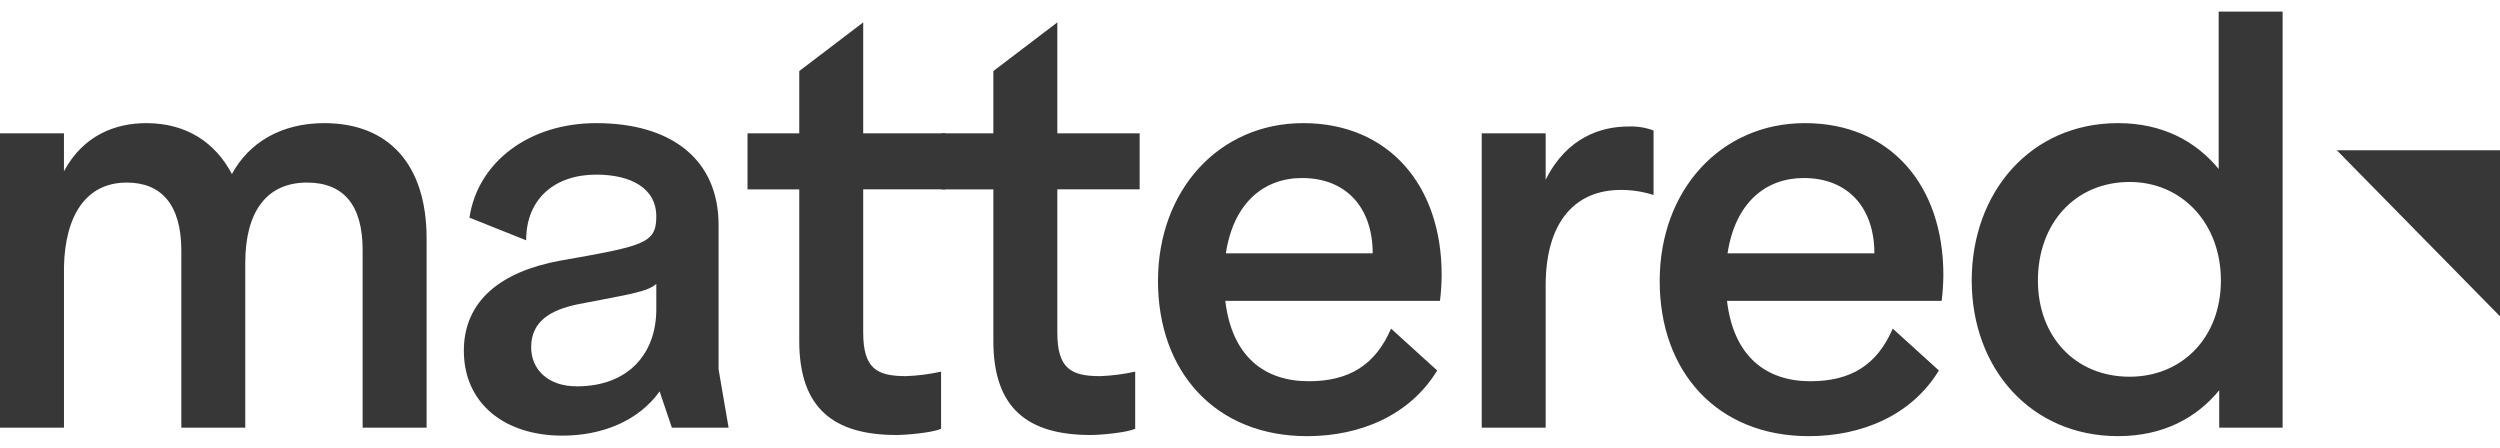
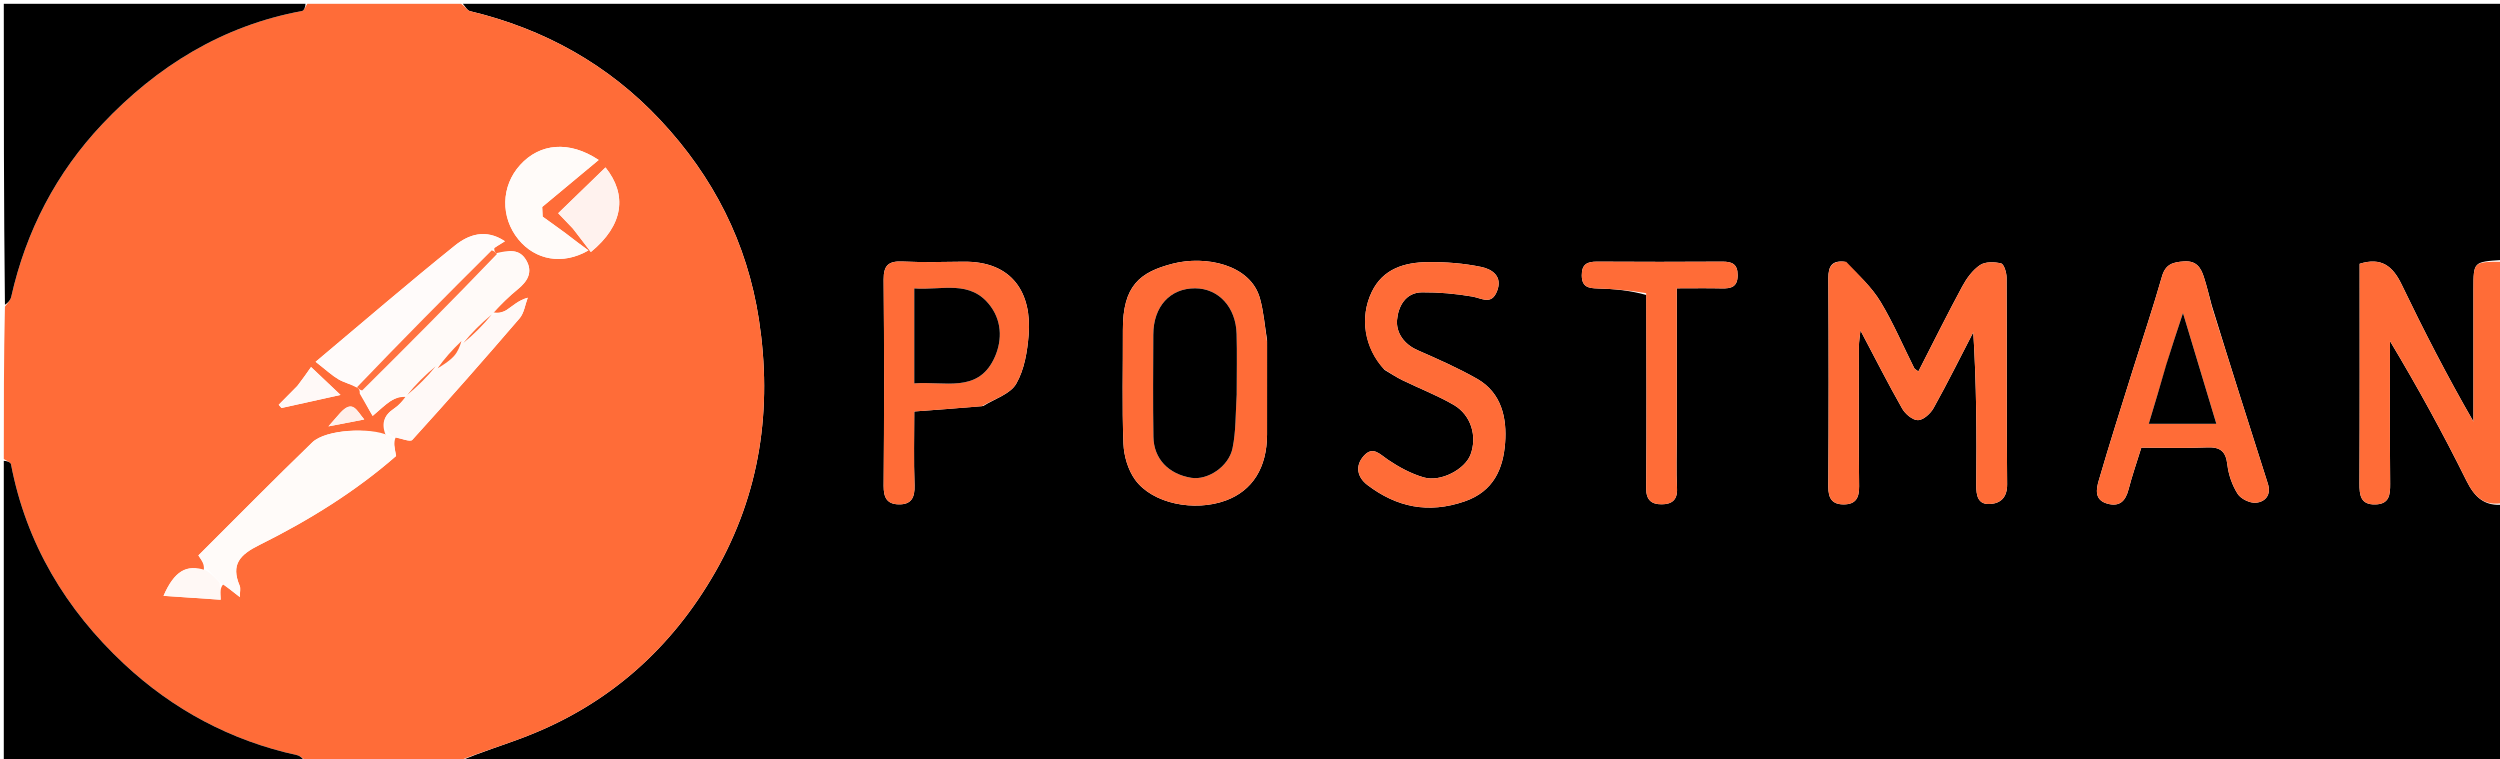
- <svg xmlns="http://www.w3.org/2000/svg" width="134" height="24" fill="none">
-   <path fill="#373737" d="M134 16.954V8.056h-8.744L134 16.954zM3.428 7.146v2.032C4.471 7.237 6.201 6.6 7.84 6.6c2.147 0 3.697 1.031 4.591 2.73.895-1.669 2.624-2.73 4.95-2.73 3.398 0 5.485 2.154 5.485 6.189v10.133h-3.429v-9.526c0-2.428-1.043-3.61-2.981-3.61-2.176 0-3.31 1.577-3.31 4.307v8.83H9.719v-9.497c0-2.457-1.073-3.64-2.921-3.64-2.206 0-3.31 1.79-3.369 4.52v8.616H0V7.146h3.428zm26.592 6.826c4.472-.789 5.158-.91 5.158-2.366 0-1.548-1.401-2.246-3.22-2.246-2.206 0-3.756 1.275-3.756 3.52l-3.04-1.214C25.607 8.693 28.35 6.6 31.957 6.6c4.025 0 6.559 1.941 6.559 5.46v7.737l.537 3.125h-3.041l-.656-1.942c-1.133 1.578-3.07 2.37-5.217 2.37-3.1 0-5.277-1.73-5.277-4.55 0-2.704 2.027-4.252 5.157-4.828zm.895 6.736c2.802 0 4.263-1.79 4.263-4.127v-1.365c-.477.425-1.371.546-4.203 1.092-1.461.304-2.505.91-2.505 2.306 0 1.183.895 2.093 2.445 2.093zM46.268 1.2v5.946h4.412v3.003h-4.412v7.676c0 1.942.745 2.336 2.296 2.336.632-.023 1.26-.104 1.878-.242v3.067c-.507.212-1.878.33-2.385.33-3.369 0-5.217-1.425-5.217-5.036v-8.13h-2.773V7.145h2.773V3.808L46.268 1.2z" />
-   <path fill="#373737" d="M56.673 1.2v5.946h4.412v3.003h-4.412v7.676c0 1.942.745 2.336 2.295 2.336.632-.023 1.26-.104 1.878-.242v3.067c-.506.212-1.878.33-2.385.33-3.368 0-5.217-1.425-5.217-5.036v-8.13h-2.772V7.145h2.772V3.808L56.673 1.2zm20.6 13.53c-.003.467-.033.933-.09 1.396H65.676c.358 3.004 2.117 4.308 4.472 4.308 2.176 0 3.577-.88 4.412-2.821l2.474 2.245c-1.46 2.397-4.114 3.52-6.976 3.52-4.889 0-7.99-3.429-7.99-8.314 0-4.884 3.28-8.464 7.782-8.464 4.56 0 7.423 3.307 7.423 8.13zm-3.697-1.152c0-2.428-1.401-4.036-3.786-4.036-2.027 0-3.667 1.305-4.084 4.036h7.87zm9.272-6.432v2.488c1.133-2.276 2.981-2.852 4.412-2.852a3.43 3.43 0 0 1 1.371.212v3.459a5.621 5.621 0 0 0-1.758-.273c-2.385 0-4.025 1.638-4.025 5.127v7.615H79.42V7.146h3.428zm21.316 7.584c-.003.467-.033.933-.09 1.396H92.567c.357 3.004 2.116 4.308 4.471 4.308 2.177 0 3.578-.88 4.413-2.821l2.474 2.245c-1.461 2.397-4.114 3.52-6.976 3.52-4.89 0-7.99-3.429-7.99-8.314 0-4.884 3.28-8.464 7.781-8.464 4.562 0 7.424 3.307 7.424 8.13zm-3.697-1.152c0-2.428-1.401-4.036-3.786-4.036-2.028 0-3.667 1.305-4.085 4.036h7.871zm21.882 9.344h-3.399V20.92c-1.222 1.486-3.011 2.457-5.425 2.457-4.651 0-7.841-3.61-7.841-8.343 0-4.733 3.16-8.434 7.841-8.434 2.385 0 4.173.97 5.396 2.457V.623h3.428v22.3zm-8.198-2.73c2.802 0 4.889-2.094 4.889-5.158 0-3.064-2.087-5.28-4.889-5.28-2.922 0-4.919 2.216-4.919 5.28 0 3.004 1.997 5.158 4.919 5.158z" />
+ <svg xmlns="http://www.w3.org/2000/svg" version="1.1" id="Layer_1" x="0px" y="0px" width="100%" viewBox="0 0 659 200" enable-background="new 0 0 659 200" xml:space="preserve">
+   <path fill="#000000" opacity="1" stroke="none" d=" M660,133   C660,155.65 660,178.301 660,201   C480.646,201 301.292,201 121.13,200.688   C126.553,198.265 132.877,196.395 138.997,193.999   C160.667,185.518 177.12,170.792 188.577,150.736   C200.383,130.068 203.653,107.737 200.051,84.244   C196.936,63.933 188,46.533 174.094,31.678   C160.349,16.995 143.427,7.616 123.868,2.932   C123.133,2.756 122.618,1.665 122,1   C301.333,1 480.667,1 660,1   C660,23.428 660,45.745 659.561,68.531   C652.011,69.008 652.009,69.008 652.001,76.15   C651.996,80.146 652,84.141 652,88.137   C652,95.802 652,103.466 652,111.131   C645.086,99.145 638.918,87.137 633.062,74.978   C630.747,70.17 627.745,67.737 622,69.535   C622,88.849 622.049,108.137 621.952,127.424   C621.936,130.601 622.27,133.085 626.187,132.969   C629.786,132.863 630.072,130.491 630.046,127.549   C629.938,115 630,102.45 630,89.901   C637.284,102.052 643.987,114.265 650.165,126.738   C652.362,131.174 655.031,133.553 660,133  M486.249,69.001   C482.943,68.592 481.933,70.138 481.951,73.334   C482.053,91.654 482.063,109.974 481.94,128.293   C481.919,131.418 482.997,132.988 486.059,132.961   C489.164,132.933 490.103,131.241 490.064,128.173   C489.909,115.851 489.991,103.526 490.015,91.202   C490.017,90.065 490.229,88.928 490.413,87.098   C494.329,94.511 497.712,101.198 501.414,107.704   C502.226,109.131 504.187,110.786 505.583,110.755   C507.006,110.723 508.886,109.02 509.696,107.565   C513.352,100.998 516.699,94.258 520.157,87.581   C521,101.24 521.071,114.544 520.943,127.847   C520.916,130.691 521.397,133.051 524.587,132.852   C527.381,132.677 529.113,131.113 529.08,127.628   C528.907,109.477 529.029,91.323 528.936,73.17   C528.929,71.861 528.249,69.627 527.485,69.439   C525.729,69.007 523.306,68.95 521.926,69.884   C519.983,71.198 518.403,73.365 517.258,75.486   C513.276,82.863 509.548,90.378 505.685,97.916   C505.089,97.445 504.718,97.293 504.583,97.024   C501.659,91.202 499.097,85.165 495.745,79.603   C493.412,75.734 490.003,72.515 486.249,69.001  M334,89.638   C333.395,85.974 333.108,82.222 332.123,78.664   C329.627,69.648 317.665,67.33 309.213,69.49   C300.423,71.736 295.946,75.323 295.992,87.021   C296.031,97.009 295.754,107.006 296.142,116.978   C296.267,120.206 297.349,123.878 299.22,126.46   C303.791,132.769 314.851,134.968 323.107,131.932   C330.151,129.342 333.967,123.29 333.995,114.575   C334.02,106.585 334,98.595 334,89.638  M582.999,80.459   C582.316,77.963 581.727,75.438 580.925,72.981   C580.123,70.525 578.962,68.68 575.697,68.906   C572.754,69.11 570.824,69.625 569.888,72.902   C567.535,81.141 564.786,89.266 562.228,97.447   C559.186,107.177 556.077,116.888 553.232,126.676   C552.591,128.878 552.011,131.755 555.419,132.737   C558.677,133.675 560.279,132.123 561.083,129.016   C562.04,125.318 563.306,121.701 564.453,118   C570.441,118 576.095,118.178 581.73,117.934   C585.201,117.784 586.72,118.883 587.131,122.466   C587.438,125.134 588.413,127.929 589.848,130.186   C590.691,131.511 593.086,132.665 594.659,132.522   C597.137,132.296 598.745,130.446 597.814,127.526   C592.902,112.109 587.987,96.693 582.999,80.459  M259.202,107.02   C262.185,105.119 266.306,103.876 267.873,101.159   C270.021,97.436 270.812,92.64 271.154,88.224   C271.981,77.547 267.15,68.778 253.831,68.986   C248.514,69.069 243.186,69.176 237.877,68.939   C234.252,68.777 232.895,69.914 232.928,73.715   C233.089,91.832 233.071,109.952 232.931,128.069   C232.908,131.1 233.765,132.858 236.823,132.95   C240.191,133.052 241.182,131.193 241.068,127.925   C240.839,121.359 241,114.778 241,108.462   C247.268,107.998 252.82,107.586 259.202,107.02  M365.02,97.528   C366.558,98.425 368.047,99.424 369.643,100.202   C374.144,102.394 378.855,104.21 383.172,106.711   C387.809,109.399 389.443,115.029 387.626,119.857   C386.184,123.687 379.805,127.149 375.303,125.847   C371.956,124.879 368.722,123.122 365.817,121.157   C363.68,119.712 361.907,117.522 359.534,120.127   C357.091,122.808 357.799,125.823 360.431,127.825   C368.148,133.697 376.485,135.459 386.056,132.17   C393.761,129.523 396.233,123.506 396.748,116.778   C397.245,110.29 395.854,103.568 389.397,99.88   C384.359,97.001 378.999,94.657 373.676,92.315   C370.076,90.731 367.984,87.705 368.261,84.347   C368.544,80.912 370.401,77.088 374.868,77.056   C379.277,77.024 383.74,77.411 388.084,78.167   C390.635,78.611 393.115,80.472 394.595,76.804   C396.199,72.83 393.284,70.961 390.483,70.374   C385.869,69.407 381.048,69.032 376.324,69.094   C370.236,69.174 364.546,70.835 361.608,76.932   C358.352,83.689 359.628,91.72 365.02,97.528  M433.982,77.762   C433.988,94.749 434.068,111.737 433.934,128.723   C433.91,131.851 435.387,132.938 437.99,132.934   C440.57,132.929 442.223,131.893 442.061,128.74   C441.822,124.089 442,119.417 442,114.754   C442,101.979 442,89.205 442,75.999   C446.267,75.999 450.059,75.933 453.847,76.023   C456.333,76.082 458.033,75.635 458.045,72.564   C458.057,69.591 456.564,68.954 453.975,68.971   C442.984,69.042 431.992,69.042 421.001,68.971   C418.395,68.954 416.938,69.631 416.955,72.588   C416.973,75.677 418.72,75.977 421.176,76.043   C425.412,76.156 429.642,76.54 433.982,77.762  z" />
+   <path fill="#FF6C38" opacity="1" stroke="none" d=" M121.531,1   C122.618,1.665 123.133,2.756 123.868,2.932   C143.427,7.616 160.349,16.995 174.094,31.678   C188,46.533 196.936,63.933 200.051,84.244   C203.653,107.737 200.383,130.068 188.577,150.736   C177.12,170.792 160.667,185.518 138.997,193.999   C132.877,196.395 126.553,198.265 120.661,200.688   C107.646,201 94.292,201 80.809,200.701   C79.869,199.938 79.11,199.234 78.238,199.043   C60.834,195.229 45.587,187.051 32.695,175.007   C17.36,160.682 6.895,143.292 2.898,122.376   C2.791,121.817 1.656,121.454 1,121   C1,107.646 1,94.292 1.299,80.809   C2.062,79.869 2.762,79.11 2.957,78.238   C6.854,60.879 14.843,45.539 26.986,32.691   C41.382,17.459 58.634,6.769 79.621,2.897   C80.178,2.794 80.545,1.655 81,1   C94.354,1 107.708,1 121.531,1  M129.865,82.301   C132.049,80.284 134.135,78.146 136.442,76.282   C139.058,74.167 140.542,71.736 138.694,68.58   C136.9,65.516 134.06,65.989 130.784,66.741   C130.501,66.449 130.217,66.157 130.297,65.31   C131.093,64.823 131.889,64.336 133.096,63.596   C127.979,60.191 123.469,61.879 119.922,64.726   C107.836,74.429 96.091,84.556 83.2,95.374   C86.001,97.556 87.474,98.949 89.176,99.956   C90.624,100.812 92.336,101.223 94.304,102.281   C94.594,102.541 94.883,102.801 94.841,103.78   C95.893,105.597 96.946,107.413 98.232,109.631   C100.21,107.965 101.488,106.666 102.981,105.7   C104.209,104.904 105.693,104.501 107.163,104.65   C106.119,105.649 105.191,106.824 104.006,107.61   C101.01,109.598 100.423,111.799 101.826,115.118   C97.719,112.588 85.904,113.154 82.321,116.615   C72.2,126.391 62.326,136.423 52.302,146.407   C53.315,147.91 54.042,148.988 53.646,150.59   C49.268,148.588 45.925,150.574 43.11,157.069   C48.222,157.414 53.221,157.752 58.17,158.085   C58.065,156.162 57.995,154.878 58.9,153.985   C60.157,154.977 61.414,155.969 63.224,157.396   C63.224,155.932 63.46,155.075 63.187,154.434   C60.781,148.771 63.228,146.208 68.412,143.635   C81.449,137.164 93.811,129.475 104.409,120.194   C104.013,118.121 103.715,116.554 104.288,115.332   C105.794,115.575 108.124,116.567 108.684,115.95   C118.262,105.409 127.677,94.717 136.958,83.912   C138.159,82.515 138.419,80.31 139.114,78.478   C136.61,79.192 135.22,80.607 133.604,81.678   C132.548,82.378 131.162,82.581 129.865,82.301  M149.075,61.443   C147.062,59.997 145.05,58.551 143.037,57.105   C142.998,56.256 142.959,55.406 142.92,54.556   C147.831,50.469 152.742,46.382 157.802,42.171   C150.023,37.005 142.292,37.766 137.103,43.496   C132.056,49.071 131.878,57.266 136.677,63.131   C141.058,68.485 148.216,69.992 155.107,66.008   C153.06,64.503 151.319,63.223 149.075,61.443  M151.139,60.374   C152.718,62.447 154.297,64.521 155.748,66.426   C164.438,59.31 165.35,51.304 159.608,44.137   C155.51,48.106 151.403,52.083 147.147,56.205   C148.381,57.501 149.514,58.69 151.139,60.374  M78.299,101.816   C76.689,103.444 75.079,105.071 73.469,106.698   C73.714,106.981 73.959,107.263 74.204,107.546   C79.117,106.457 84.03,105.368 89.753,104.1   C87.076,101.565 85.018,99.616 81.995,96.753   C80.866,98.363 79.824,99.851 78.299,101.816  M89.584,108.949   C88.858,109.779 88.133,110.609 86.574,112.393   C90.286,111.676 92.826,111.186 96.014,110.57   C93.98,108.209 93.043,105.241 89.584,108.949  z" />
+   <path fill="#000000" opacity="1" stroke="none" d=" M1,121.469   C1.656,121.454 2.791,121.817 2.898,122.376   C6.895,143.292 17.36,160.682 32.695,175.007   C45.587,187.051 60.834,195.229 78.238,199.043   C79.11,199.234 79.869,199.938 80.341,200.701   C53.739,201 27.479,201 1,201   C1,174.646 1,148.292 1,121.469  z" />
+   <path fill="#000000" opacity="1" stroke="none" d=" M80.531,1   C80.545,1.655 80.178,2.794 79.621,2.897   C58.634,6.769 41.382,17.459 26.986,32.691   C14.843,45.539 6.854,60.879 2.957,78.238   C2.762,79.11 2.062,79.869 1.299,80.341   C1,53.739 1,27.479 1,1   C27.354,1 53.708,1 80.531,1  z" />
+   <path fill="#FF6C37" opacity="1" stroke="none" d=" M660,132.531   C655.031,133.553 652.362,131.174 650.165,126.738   C643.987,114.265 637.284,102.052 630,89.901   C630,102.45 629.938,115 630.046,127.549   C630.072,130.491 629.786,132.863 626.187,132.969   C622.27,133.085 621.936,130.601 621.952,127.424   C622.049,108.137 622,88.849 622,69.535   C627.745,67.737 630.747,70.17 633.062,74.978   C638.918,87.137 645.086,99.145 652,111.131   C652,103.466 652,95.802 652,88.137   C652,84.141 651.996,80.146 652.001,76.15   C652.009,69.008 652.011,69.008 659.561,69   C660,90.021 660,111.042 660,132.531  z" />
+   <path fill="#FF6C37" opacity="1" stroke="none" d=" M486.662,69.003   C490.003,72.515 493.412,75.734 495.745,79.603   C499.097,85.165 501.659,91.202 504.583,97.024   C504.718,97.293 505.089,97.445 505.685,97.916   C509.548,90.378 513.276,82.863 517.258,75.486   C518.403,73.365 519.983,71.198 521.926,69.884   C523.306,68.95 525.729,69.007 527.485,69.439   C528.249,69.627 528.929,71.861 528.936,73.17   C529.029,91.323 528.907,109.477 529.08,127.628   C529.113,131.113 527.381,132.677 524.587,132.852   C521.397,133.051 520.916,130.691 520.943,127.847   C521.071,114.544 521,101.24 520.157,87.581   C516.699,94.258 513.352,100.998 509.696,107.565   C508.886,109.02 507.006,110.723 505.583,110.755   C504.187,110.786 502.226,109.131 501.414,107.704   C497.712,101.198 494.329,94.511 490.413,87.098   C490.229,88.928 490.017,90.065 490.015,91.202   C489.991,103.526 489.909,115.851 490.064,128.173   C490.103,131.241 489.164,132.933 486.059,132.961   C482.997,132.988 481.919,131.418 481.94,128.293   C482.063,109.974 482.053,91.654 481.951,73.334   C481.933,70.138 482.943,68.592 486.662,69.003  z" />
+   <path fill="#FF6C37" opacity="1" stroke="none" d=" M334,90.121   C334,98.595 334.02,106.585 333.995,114.575   C333.967,123.29 330.151,129.342 323.107,131.932   C314.851,134.968 303.791,132.769 299.22,126.46   C297.349,123.878 296.267,120.206 296.142,116.978   C295.754,107.006 296.031,97.009 295.992,87.021   C295.946,75.323 300.423,71.736 309.213,69.49   C317.665,67.33 329.627,69.648 332.123,78.664   C333.108,82.222 333.395,85.974 334,90.121  M326,103.488   C326,98.334 326.109,93.176 325.973,88.025   C325.785,80.953 321.207,76.022 315.037,76.001   C308.415,75.979 304.031,80.796 304.007,88.205   C303.978,97.184 303.897,106.164 304.038,115.141   C304.129,120.951 308.022,124.974 314.029,125.952   C318.264,126.641 323.869,123.077 324.895,118.165   C325.823,113.721 325.674,109.052 326,103.488  z" />
+   <path fill="#FF6C37" opacity="1" stroke="none" d=" M583.035,80.867   C587.987,96.693 592.902,112.109 597.814,127.526   C598.745,130.446 597.137,132.296 594.659,132.522   C593.086,132.665 590.691,131.511 589.848,130.186   C588.413,127.929 587.438,125.134 587.131,122.466   C586.72,118.883 585.201,117.784 581.73,117.934   C576.095,118.178 570.441,118 564.453,118   C563.306,121.701 562.04,125.318 561.083,129.016   C560.279,132.123 558.677,133.675 555.419,132.737   C552.011,131.755 552.591,128.878 553.232,126.676   C556.077,116.888 559.186,107.177 562.228,97.447   C564.786,89.266 567.535,81.141 569.888,72.902   C570.824,69.625 572.754,69.11 575.697,68.906   C578.962,68.68 580.123,70.525 580.925,72.981   C581.727,75.438 582.316,77.963 583.035,80.867  M571.001,96.475   C569.465,101.57 567.929,106.664 566.406,111.717   C572.331,111.717 578.068,111.717 584.23,111.717   C581.332,102.098 578.548,92.856 575.433,82.516   C573.769,87.54 572.425,91.597 571.001,96.475  z" />
+   <path fill="#FF6C37" opacity="1" stroke="none" d=" M258.787,107.098   C252.82,107.586 247.268,107.998 241,108.462   C241,114.778 240.839,121.359 241.068,127.925   C241.182,131.193 240.191,133.052 236.823,132.95   C233.765,132.858 232.908,131.1 232.931,128.069   C233.071,109.952 233.089,91.832 232.928,73.715   C232.895,69.914 234.252,68.777 237.877,68.939   C243.186,69.176 248.514,69.069 253.831,68.986   C267.15,68.778 271.981,77.547 271.154,88.224   C270.812,92.64 270.021,97.436 267.873,101.159   C266.306,103.876 262.185,105.119 258.787,107.098  M241,84.552   C241,89.964 241,95.376 241,101.062   C248.935,100.44 257.48,103.596 261.888,94.84   C264.1,90.446 264.345,85.164 261.171,80.799   C255.892,73.537 248.214,76.605 241,76.029   C241,78.963 241,81.268 241,84.552  z" />
+   <path fill="#FF6C37" opacity="1" stroke="none" d=" M364.755,97.26   C359.628,91.72 358.352,83.689 361.608,76.932   C364.546,70.835 370.236,69.174 376.324,69.094   C381.048,69.032 385.869,69.407 390.483,70.374   C393.284,70.961 396.199,72.83 394.595,76.804   C393.115,80.472 390.635,78.611 388.084,78.167   C383.74,77.411 379.277,77.024 374.868,77.056   C370.401,77.088 368.544,80.912 368.261,84.347   C367.984,87.705 370.076,90.731 373.676,92.315   C378.999,94.657 384.359,97.001 389.397,99.88   C395.854,103.568 397.245,110.29 396.748,116.778   C396.233,123.506 393.761,129.523 386.056,132.17   C376.485,135.459 368.148,133.697 360.431,127.825   C357.799,125.823 357.091,122.808 359.534,120.127   C361.907,117.522 363.68,119.712 365.817,121.157   C368.722,123.122 371.956,124.879 375.303,125.847   C379.805,127.149 386.184,123.687 387.626,119.857   C389.443,115.029 387.809,109.399 383.172,106.711   C378.855,104.21 374.144,102.394 369.643,100.202   C368.047,99.424 366.558,98.425 364.755,97.26  z" />
+   <path fill="#FF6C37" opacity="1" stroke="none" d=" M433.928,77.287   C429.642,76.54 425.412,76.156 421.176,76.043   C418.72,75.977 416.973,75.677 416.955,72.588   C416.938,69.631 418.395,68.954 421.001,68.971   C431.992,69.042 442.984,69.042 453.975,68.971   C456.564,68.954 458.057,69.591 458.045,72.564   C458.033,75.635 456.333,76.082 453.847,76.023   C450.059,75.933 446.267,75.999 442,75.999   C442,89.205 442,101.979 442,114.754   C442,119.417 441.822,124.089 442.061,128.74   C442.223,131.893 440.57,132.929 437.99,132.934   C435.387,132.938 433.91,131.851 433.934,128.723   C434.068,111.737 433.988,94.749 433.928,77.287  z" />
+   <path fill="#FFFBF9" opacity="1" stroke="none" d=" M54.768,150.066   C54.042,148.988 53.315,147.91 52.302,146.407   C62.326,136.423 72.2,126.391 82.321,116.615   C85.904,113.154 97.719,112.588 102.368,114.795   C103.154,114.74 103.323,114.912 103.416,114.987   C103.715,116.554 104.013,118.121 104.409,120.194   C93.811,129.475 81.449,137.164 68.412,143.635   C63.228,146.208 60.781,148.771 63.187,154.434   C63.46,155.075 63.224,155.932 63.224,157.396   C61.414,155.969 60.157,154.977 58.394,153.801   C56.848,152.434 55.808,151.25 54.768,150.066  z" />
+   <path fill="#FFFBFA" opacity="1" stroke="none" d=" M93.931,101.831   C92.336,101.223 90.624,100.812 89.176,99.956   C87.474,98.949 86.001,97.556 83.2,95.374   C96.091,84.556 107.836,74.429 119.922,64.726   C123.469,61.879 127.979,60.191 133.096,63.596   C131.889,64.336 131.093,64.823 129.805,65.721   C117.519,78.031 105.725,89.931 93.931,101.831  z" />
+   <path fill="#FFFAF8" opacity="1" stroke="none" d=" M131.258,67.127   C134.06,65.989 136.9,65.516 138.694,68.58   C140.542,71.736 139.058,74.167 136.442,76.282   C134.135,78.146 132.049,80.284 129.916,82.655   C129.966,83.008 129.994,82.975 129.65,82.891   C126.861,85.203 124.417,87.598 121.987,90   C122.001,90.005 121.993,89.977 121.644,89.902   C119.19,92.222 117.085,94.618 114.995,97.011   C115.009,97.008 115.021,96.981 114.872,96.56   C112.142,98.764 109.56,101.389 107.004,103.995   C107.029,103.976 107.063,103.924 107.063,103.924   C105.693,104.501 104.209,104.904 102.981,105.7   C101.488,106.666 100.21,107.965 98.232,109.631   C96.946,107.413 95.893,105.597 95.306,103.285   C107.601,90.902 119.43,79.015 131.258,67.127  z" />
+   <path fill="#FFFBF9" opacity="1" stroke="none" d=" M149.326,61.693   C151.319,63.223 153.06,64.503 155.107,66.008   C148.216,69.992 141.058,68.485 136.677,63.131   C131.878,57.266 132.056,49.071 137.103,43.496   C142.292,37.766 150.023,37.005 157.802,42.171   C152.742,46.382 147.831,50.469 142.92,54.556   C142.959,55.406 142.998,56.256 143.037,57.105   C145.05,58.551 147.062,59.997 149.326,61.693  z" />
+   <path fill="#FFF9F7" opacity="1" stroke="none" d=" M103.852,115.16   C103.323,114.912 103.154,114.74 102.94,114.508   C100.423,111.799 101.01,109.598 104.006,107.61   C105.191,106.824 106.119,105.649 107.113,104.287   C107.063,103.924 107.029,103.976 107.35,104.087   C110.121,101.792 112.571,99.386 115.021,96.981   C115.021,96.981 115.009,97.008 115.345,97.094   C117.037,96.073 118.549,95.104 119.704,93.816   C120.681,92.728 121.246,91.271 121.993,89.977   C121.993,89.977 122.001,90.005 122.128,90.426   C124.835,88.223 127.414,85.599 129.994,82.975   C129.994,82.975 129.966,83.008 129.945,83.007   C131.162,82.581 132.548,82.378 133.604,81.678   C135.22,80.607 136.61,79.192 139.114,78.478   C138.419,80.31 138.159,82.515 136.958,83.912   C127.677,94.717 118.262,105.409 108.684,115.95   C108.124,116.567 105.794,115.575 103.852,115.16  z" />
+   <path fill="#FFF2EE" opacity="1" stroke="none" d=" M150.893,60.127   C149.514,58.69 148.381,57.501 147.147,56.205   C151.403,52.083 155.51,48.106 159.608,44.137   C165.35,51.304 164.438,59.31 155.748,66.426   C154.297,64.521 152.718,62.447 150.893,60.127  z" />
+   <path fill="#FF7240" opacity="1" stroke="none" d=" M131.021,66.934   C119.43,79.015 107.601,90.902 95.472,102.925   C94.883,102.801 94.594,102.541 94.117,102.056   C105.725,89.931 117.519,78.031 129.623,65.998   C130.217,66.157 130.501,66.449 131.021,66.934  z" />
+   <path fill="#FFF8F5" opacity="1" stroke="none" d=" M54.207,150.328   C55.808,151.25 56.848,152.434 57.907,153.605   C57.995,154.878 58.065,156.162 58.17,158.085   C53.221,157.752 48.222,157.414 43.11,157.069   C45.925,150.574 49.268,148.588 54.207,150.328  z" />
+   <path fill="#FFF9F7" opacity="1" stroke="none" d=" M78.54,101.577   C79.824,99.851 80.866,98.363 81.995,96.753   C85.018,99.616 87.076,101.565 89.753,104.1   C84.03,105.368 79.117,106.457 74.204,107.546   C73.959,107.263 73.714,106.981 73.469,106.698   C75.079,105.071 76.689,103.444 78.54,101.577  z" />
+   <path fill="#FFF0EB" opacity="1" stroke="none" d=" M89.829,108.691   C93.043,105.241 93.98,108.209 96.014,110.57   C92.826,111.186 90.286,111.676 86.574,112.393   C88.133,110.609 88.858,109.779 89.829,108.691  z" />
+   <path fill="#000000" opacity="1" stroke="none" d=" M326,103.985   C325.674,109.052 325.823,113.721 324.895,118.165   C323.869,123.077 318.264,126.641 314.029,125.952   C308.022,124.974 304.129,120.951 304.038,115.141   C303.897,106.164 303.978,97.184 304.007,88.205   C304.031,80.796 308.415,75.979 315.037,76.001   C321.207,76.022 325.785,80.953 325.973,88.025   C326.109,93.176 326,98.334 326,103.985  z" />
+   <path fill="#000000" opacity="1" stroke="none" d=" M571.041,96.065   C572.425,91.597 573.769,87.54 575.433,82.516   C578.548,92.856 581.332,102.098 584.23,111.717   C578.068,111.717 572.331,111.717 566.406,111.717   C567.929,106.664 569.465,101.57 571.041,96.065  z" />
+   <path fill="#000000" opacity="1" stroke="none" d=" M241,84.063   C241,81.268 241,78.963 241,76.029   C248.214,76.605 255.892,73.537 261.171,80.799   C264.345,85.164 264.1,90.446 261.888,94.84   C257.48,103.596 248.935,100.44 241,101.062   C241,95.376 241,89.964 241,84.063  z" />
+   <path fill="#FF6C38" opacity="1" stroke="none" d=" M129.65,82.891   C127.414,85.599 124.835,88.223 122.114,90.421   C124.417,87.598 126.861,85.203 129.65,82.891  z" />
+   <path fill="#FF6C38" opacity="1" stroke="none" d=" M114.872,96.56   C112.571,99.386 110.121,101.792 107.325,104.106   C109.56,101.389 112.142,98.764 114.872,96.56  z" />
+   <path fill="#FF6C38" opacity="1" stroke="none" d=" M121.644,89.902   C121.246,91.271 120.681,92.728 119.704,93.816   C118.549,95.104 117.037,96.073 115.33,97.097   C117.085,94.618 119.19,92.222 121.644,89.902  z" />
</svg>
